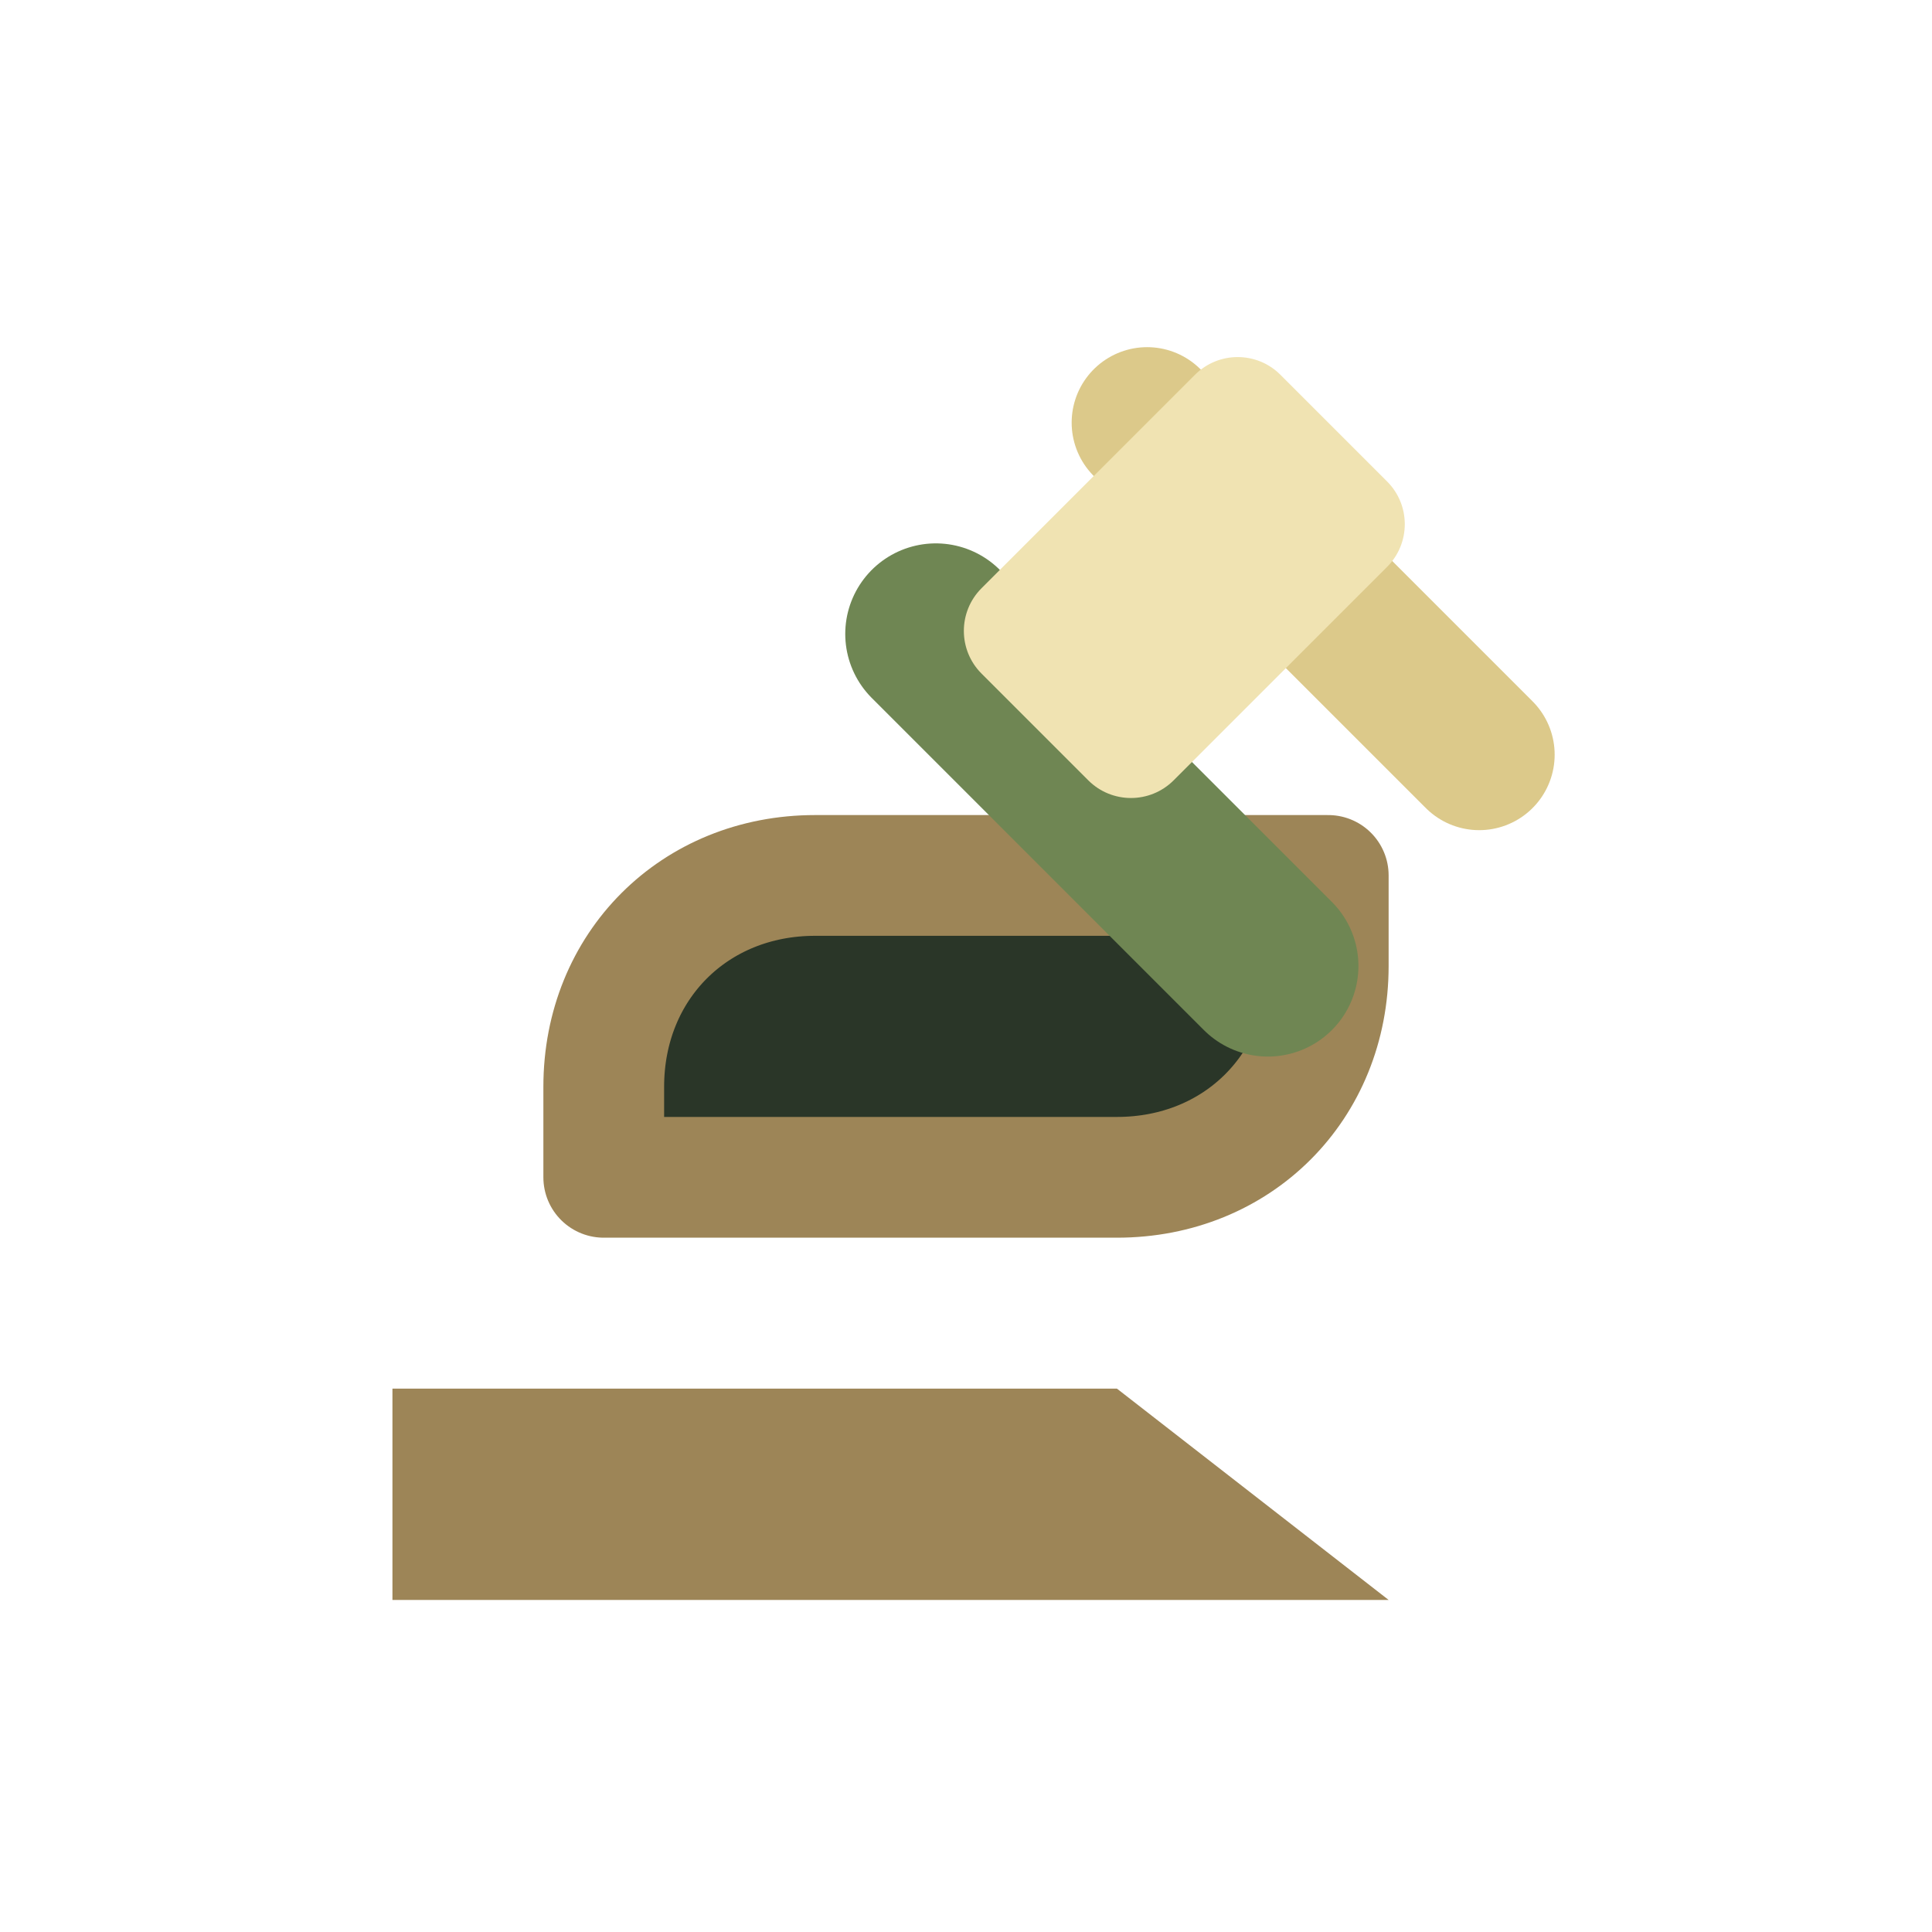
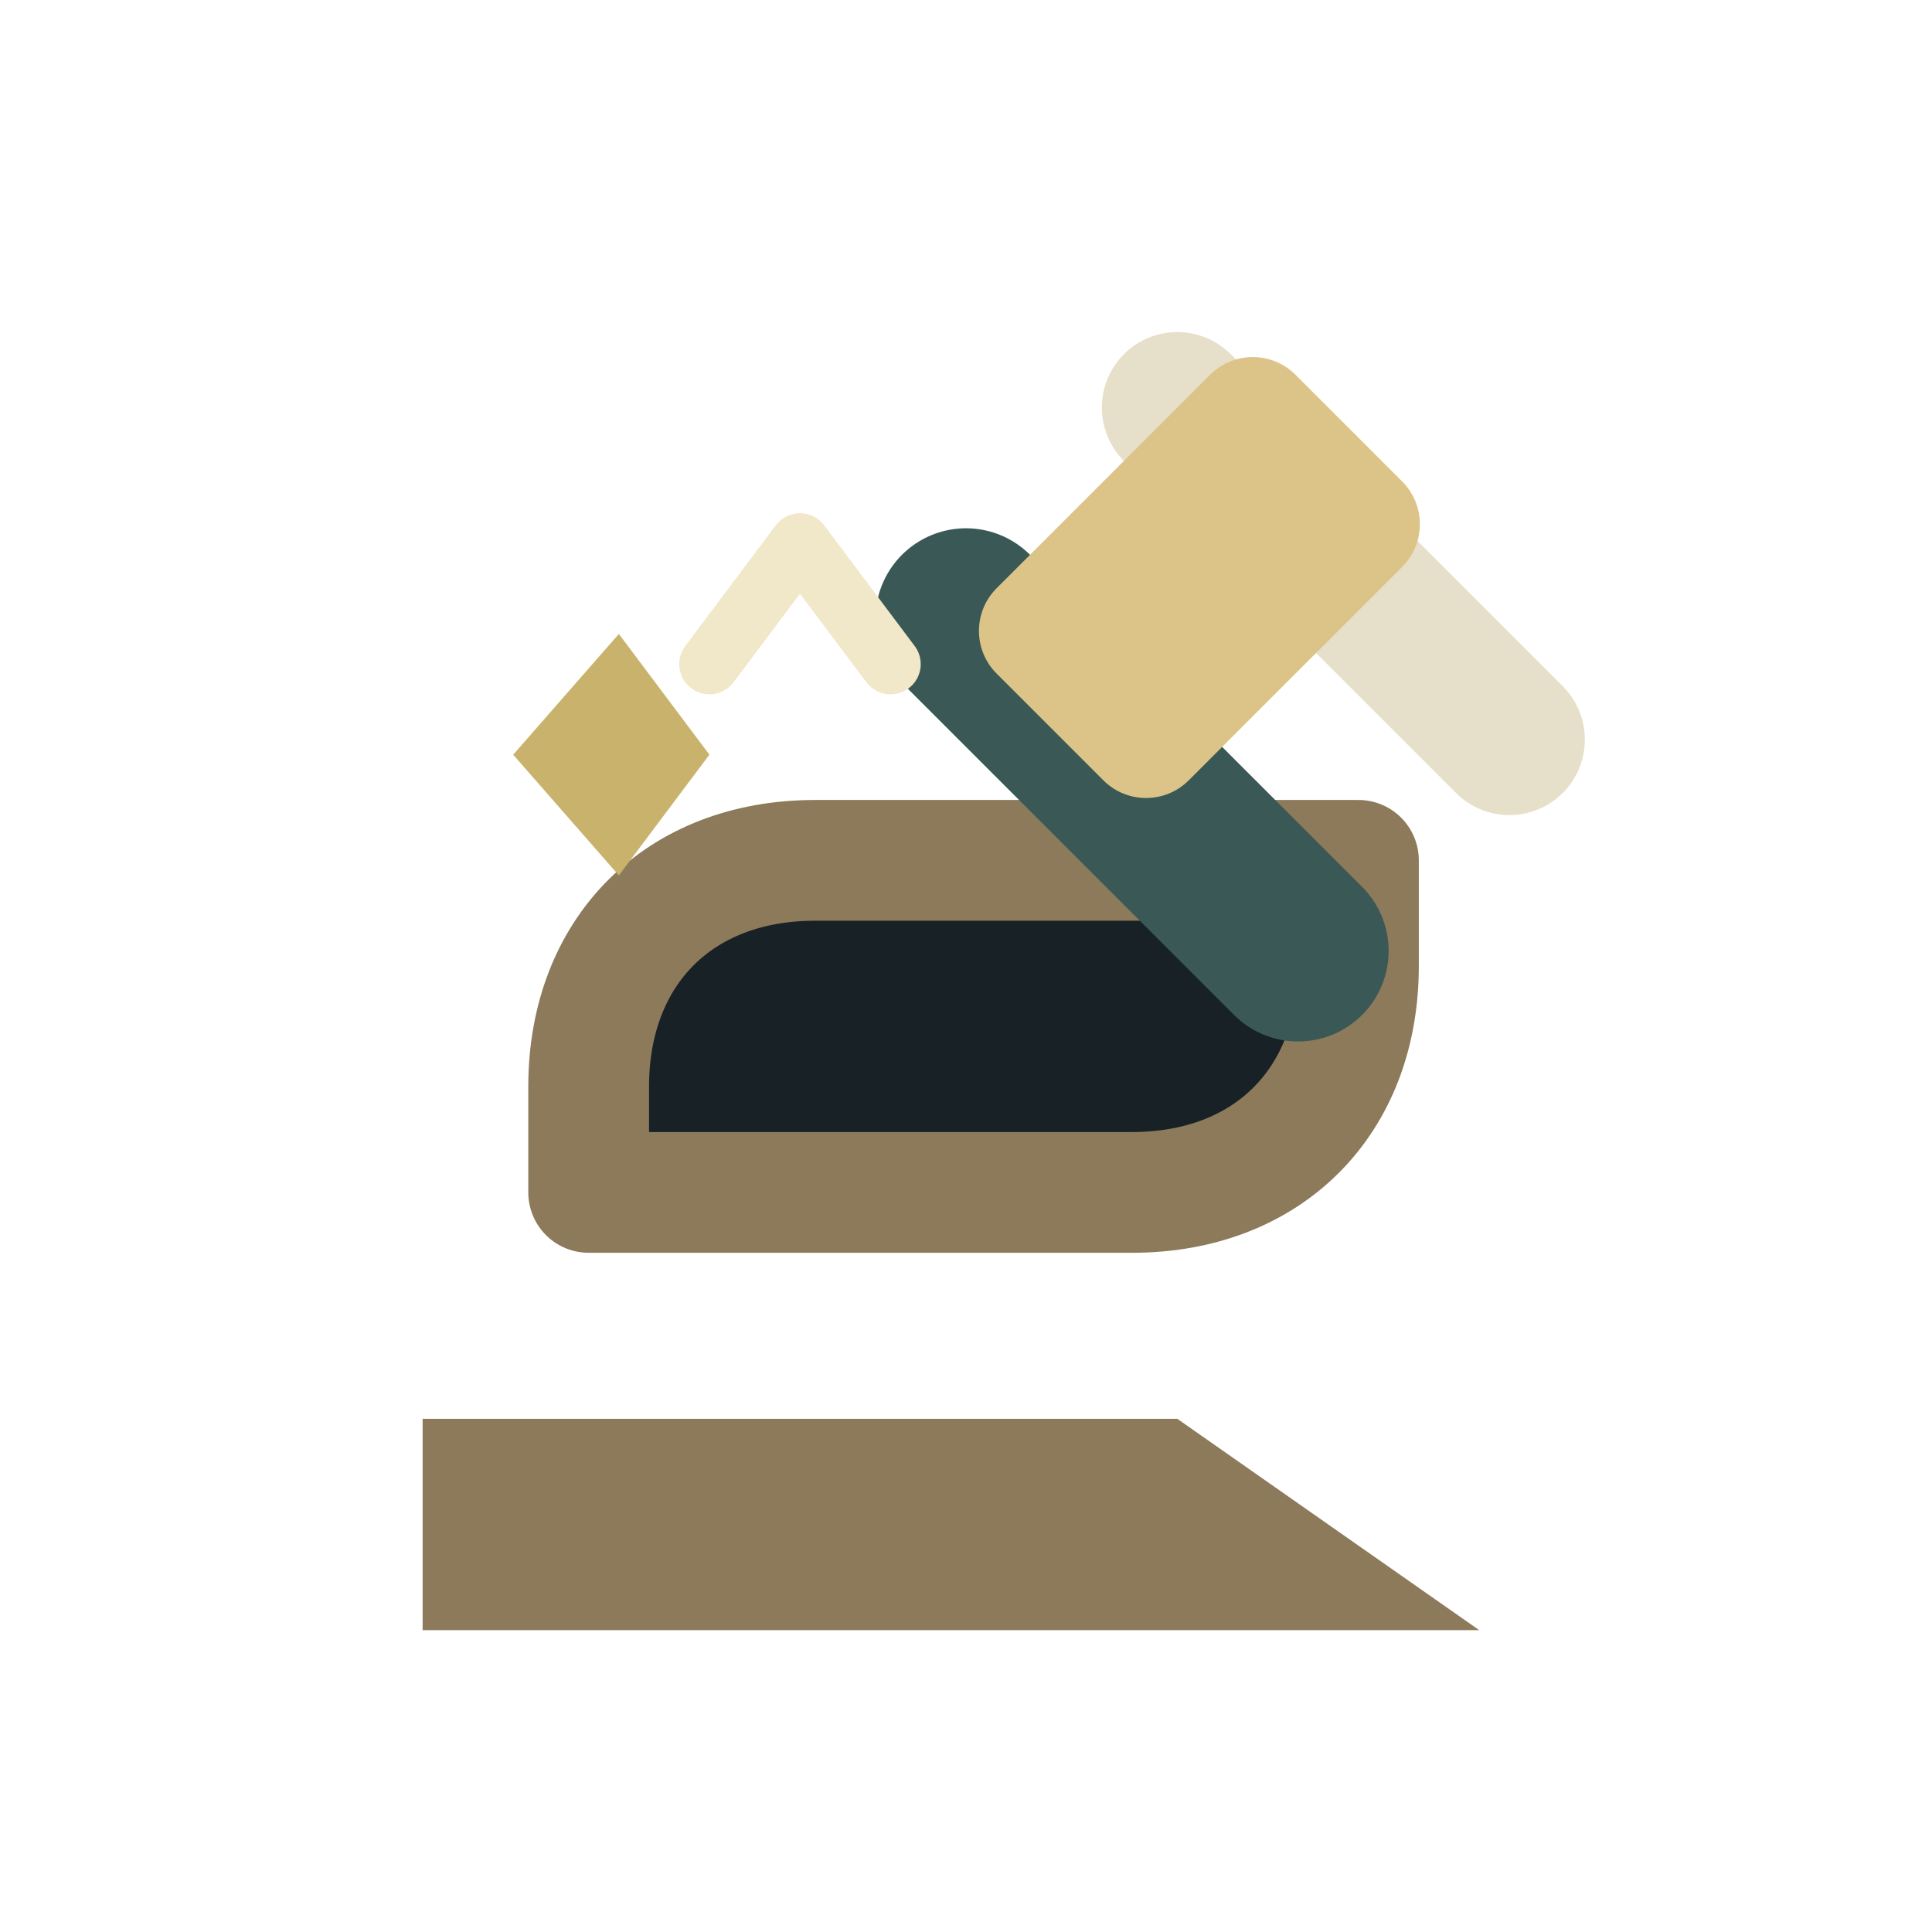
<svg xmlns="http://www.w3.org/2000/svg" width="128" height="128" viewBox="0 0 128 128">
-   <path d="M26 92h48l18 14H26V92Z" fill="#9d8557" />
-   <path d="M40 78h34c8 0 14-6 14-14v-6H54c-8 0-14 6-14 14v6Z" fill="#2a3628" stroke="#9d8557" stroke-width="8" stroke-linejoin="round" />
-   <path d="M76 28 98 50" stroke="#dcc98a" stroke-width="10" stroke-linecap="round" />
-   <path d="M62 42 84 64" stroke="#6f8653" stroke-width="12" stroke-linecap="round" />
-   <rect x="82" y="22" width="18" height="28" rx="4" transform="rotate(45 82 22)" fill="#f0e3b2" />
+   <g stroke-linecap="round" stroke-linejoin="round">
+     <path d="M28 94h50l20 14H28Z" fill="#8C7A5B" />
+     <path d="M39 79h36c9 0 15-6 15-15v-7H54c-9 0-15 6-15 15Z" fill="#182126" stroke="#8C7A5B" stroke-width="8" />
+     <path d="M78 27 100 49" stroke="#E6DFC9" stroke-width="10" />
+     <path d="M64 41 86 63" stroke="#395856" stroke-width="12" />
+     <rect x="83" y="22" width="18" height="28" rx="4" transform="rotate(45 83 22)" fill="#DCC488" />
+     <path d="M34 50 41 42 47 50 41 58Z" fill="#C9B26B" />
+     <path d="M47 44 53 36 59 44" fill="none" stroke="#F1E7C9" stroke-width="4" />
+   </g>
</svg>
